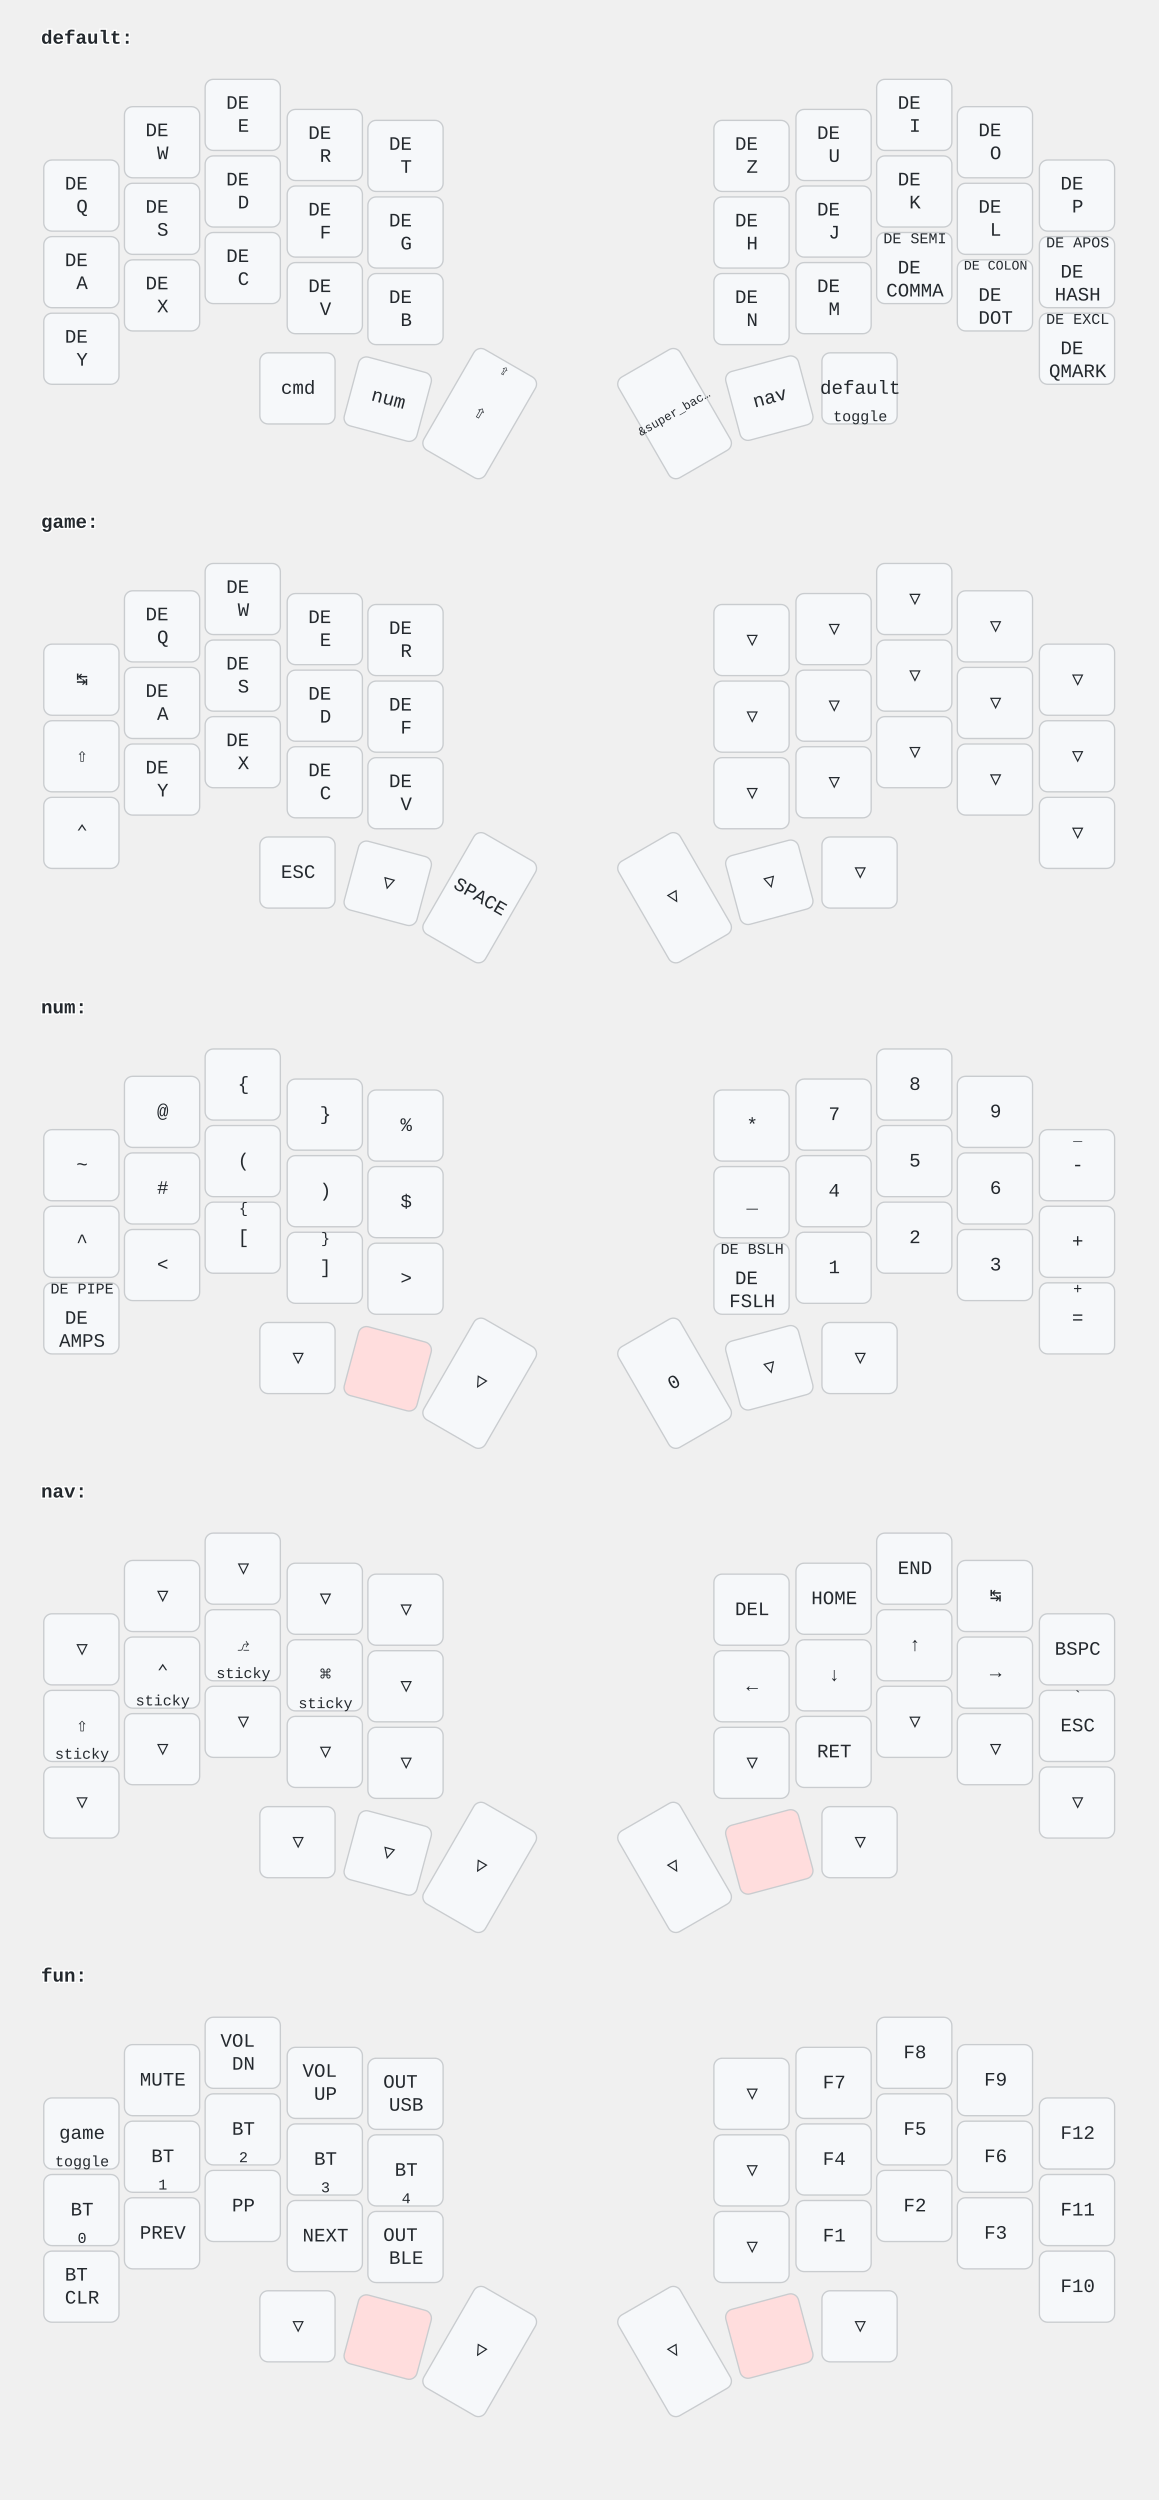
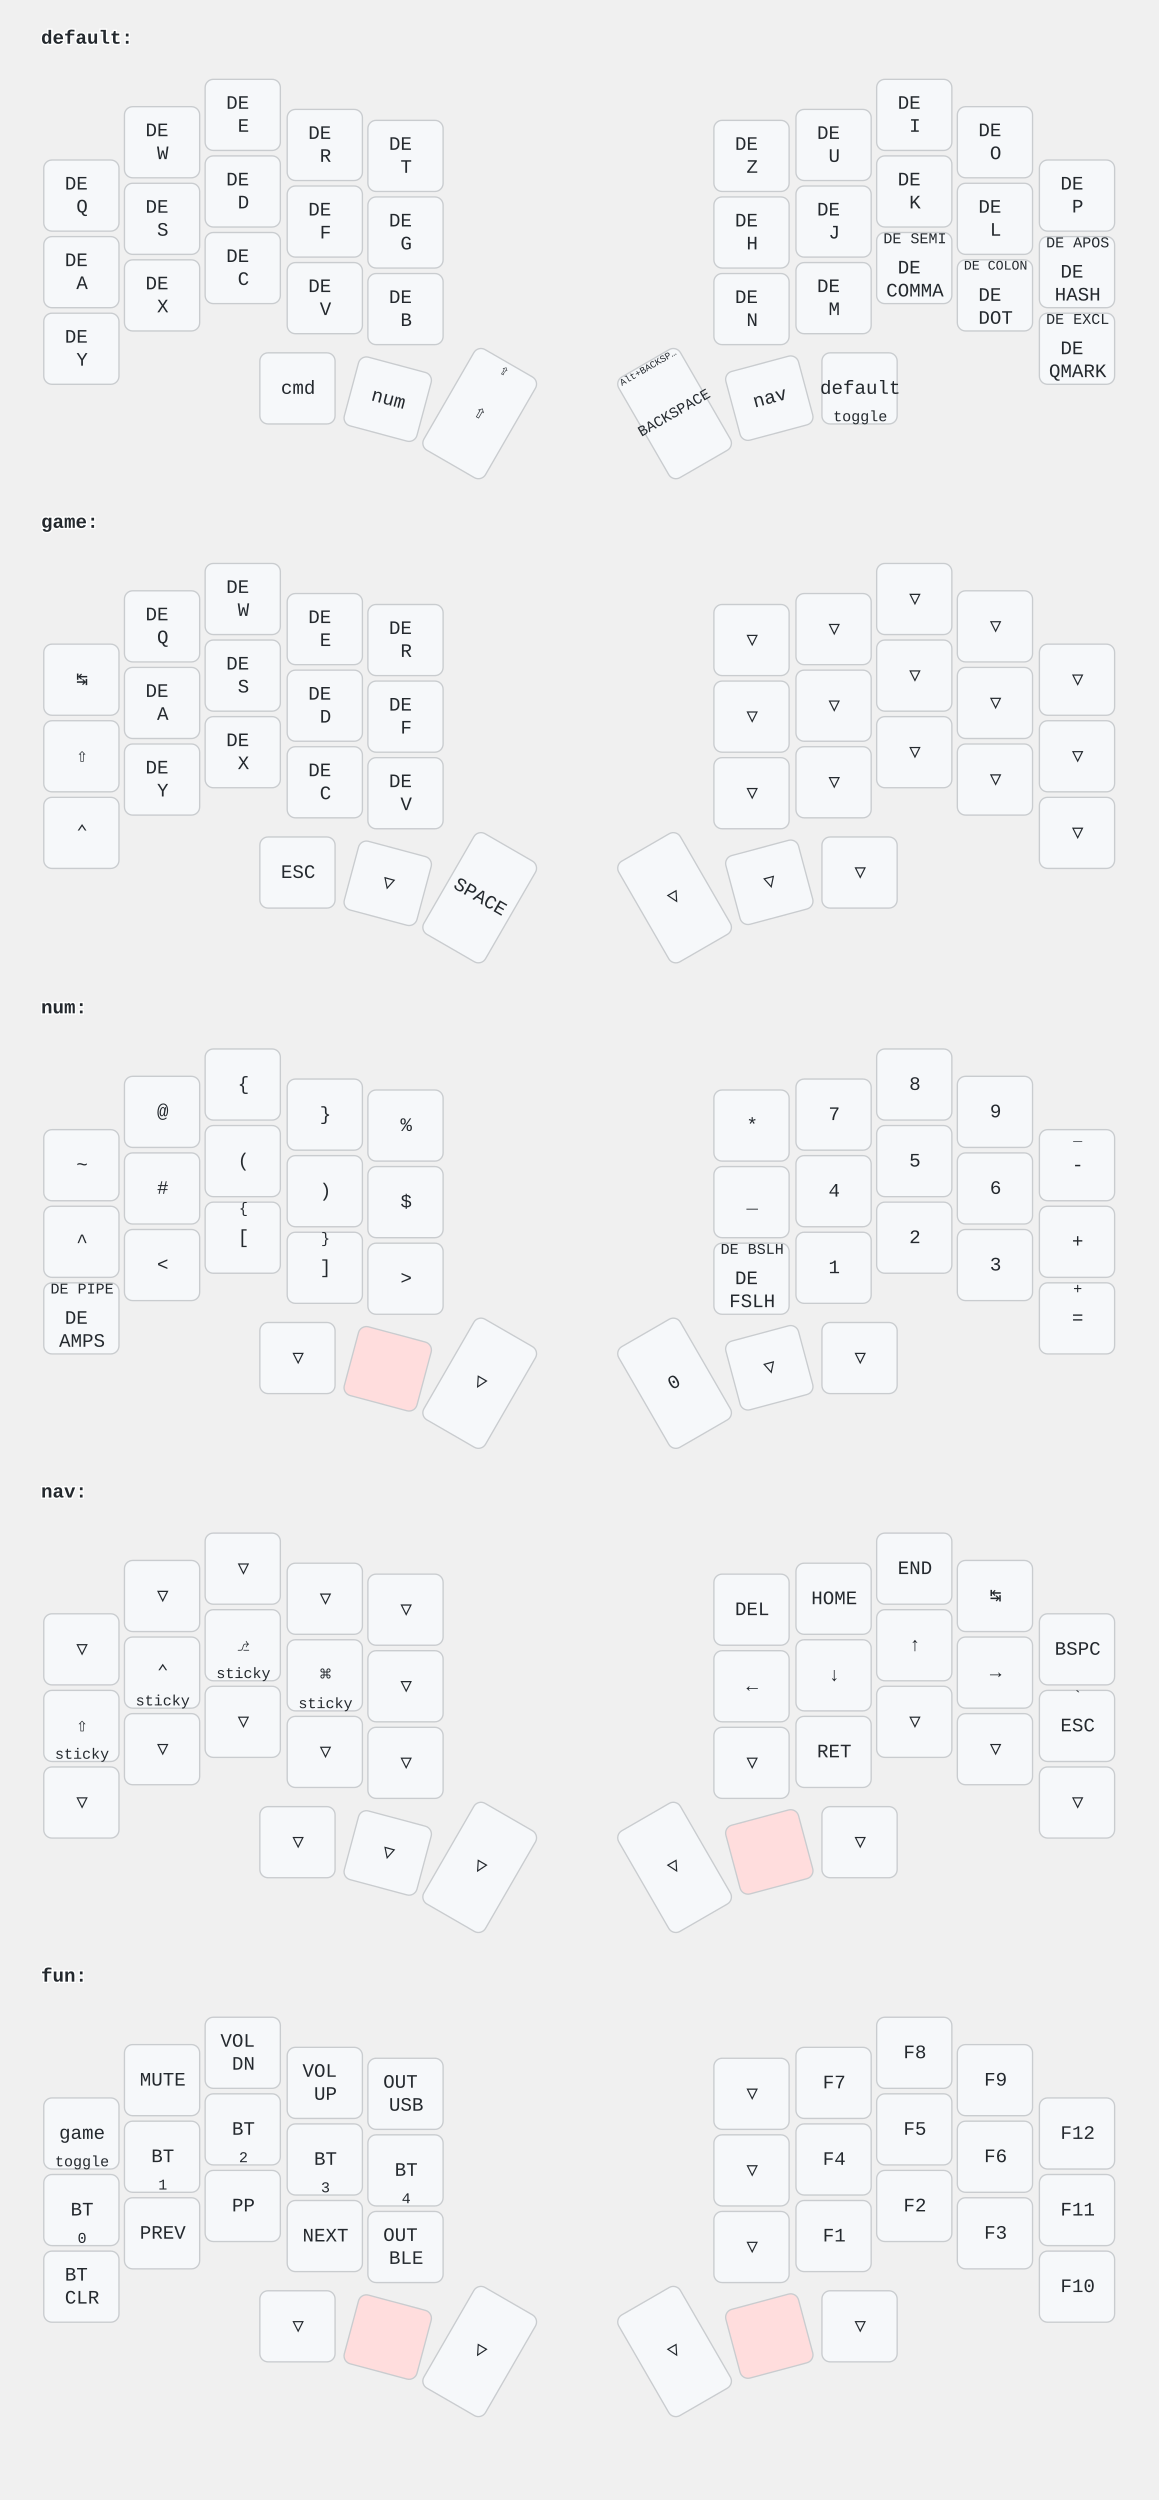
<svg xmlns="http://www.w3.org/2000/svg" width="847" height="1828" viewBox="0 0 847 1828" class="keymap">
  <style>/* font and background color specifications */
svg {
    font-family: SFMono-Regular,Consolas,Liberation Mono,Menlo,monospace;
    font-size: 14px;
    font-kerning: normal;
    text-rendering: optimizeLegibility;
    fill: #24292e;
}

/* default key styling */
rect {
    fill: #f6f8fa;
    stroke: #c9cccf;
    stroke-width: 1;
}

/* color accent for combo boxes */
rect.combo {
    fill: #cdf;
}

/* color accent for held keys */
rect.held, rect.combo.held {
    fill: #fdd;
}

/* color accent for ghost (optional) keys */
rect.ghost, rect.combo.ghost {
    fill: #ddd;
}

text {
    text-anchor: middle;
    dominant-baseline: middle;
}

/* styling for layer labels */
text.label {
    font-weight: bold;
    text-anchor: start;
    stroke: white;
    stroke-width: 2;
    paint-order: stroke;
}

/* styling for combo tap, and key hold/shifted label text */
text.combo, text.hold, text.shifted {
    font-size: 11px;
}

text.hold {
    text-anchor: middle;
    dominant-baseline: auto;
}

text.shifted {
    text-anchor: middle;
    dominant-baseline: hanging;
}

/* styling for hold/shifted label text in combo box */
text.combo.hold, text.combo.shifted {
    font-size: 8px;
}

/* styling for combo dendrons */
path {
    stroke-width: 1;
    stroke: gray;
    fill: none;
}
</style>
  <g transform="translate(30, 0)" class="layer-default">
    <text x="0" y="28" class="label" id="default">default:</text>
    <g transform="translate(0, 56)">
      <g transform="translate(30, 87)" class="key keypos-0">
        <rect rx="6" ry="6" x="-28" y="-26" width="55" height="52" class="key" />
        <text x="0" y="0" class="key tap">
          <tspan x="0" dy="-0.6em">DE</tspan>
          <tspan x="0" dy="1.2em">Q</tspan>
        </text>
      </g>
      <g transform="translate(89, 48)" class="key keypos-1">
        <rect rx="6" ry="6" x="-28" y="-26" width="55" height="52" class="key" />
        <text x="0" y="0" class="key tap">
          <tspan x="0" dy="-0.6em">DE</tspan>
          <tspan x="0" dy="1.2em">W</tspan>
        </text>
      </g>
      <g transform="translate(148, 28)" class="key keypos-2">
        <rect rx="6" ry="6" x="-28" y="-26" width="55" height="52" class="key" />
        <text x="0" y="0" class="key tap">
          <tspan x="0" dy="-0.6em">DE</tspan>
          <tspan x="0" dy="1.2em">E</tspan>
        </text>
      </g>
      <g transform="translate(208, 50)" class="key keypos-3">
        <rect rx="6" ry="6" x="-28" y="-26" width="55" height="52" class="key" />
        <text x="0" y="0" class="key tap">
          <tspan x="0" dy="-0.6em">DE</tspan>
          <tspan x="0" dy="1.2em">R</tspan>
        </text>
      </g>
      <g transform="translate(267, 58)" class="key keypos-4">
        <rect rx="6" ry="6" x="-28" y="-26" width="55" height="52" class="key" />
        <text x="0" y="0" class="key tap">
          <tspan x="0" dy="-0.6em">DE</tspan>
          <tspan x="0" dy="1.2em">T</tspan>
        </text>
      </g>
      <g transform="translate(520, 58)" class="key keypos-5">
        <rect rx="6" ry="6" x="-28" y="-26" width="55" height="52" class="key" />
        <text x="0" y="0" class="key tap">
          <tspan x="0" dy="-0.6em">DE</tspan>
          <tspan x="0" dy="1.2em">Z</tspan>
        </text>
      </g>
      <g transform="translate(580, 50)" class="key keypos-6">
        <rect rx="6" ry="6" x="-28" y="-26" width="55" height="52" class="key" />
        <text x="0" y="0" class="key tap">
          <tspan x="0" dy="-0.6em">DE</tspan>
          <tspan x="0" dy="1.2em">U</tspan>
        </text>
      </g>
      <g transform="translate(639, 28)" class="key keypos-7">
        <rect rx="6" ry="6" x="-28" y="-26" width="55" height="52" class="key" />
        <text x="0" y="0" class="key tap">
          <tspan x="0" dy="-0.6em">DE</tspan>
          <tspan x="0" dy="1.2em">I</tspan>
        </text>
      </g>
      <g transform="translate(698, 48)" class="key keypos-8">
        <rect rx="6" ry="6" x="-28" y="-26" width="55" height="52" class="key" />
        <text x="0" y="0" class="key tap">
          <tspan x="0" dy="-0.6em">DE</tspan>
          <tspan x="0" dy="1.2em">O</tspan>
        </text>
      </g>
      <g transform="translate(758, 87)" class="key keypos-9">
        <rect rx="6" ry="6" x="-28" y="-26" width="55" height="52" class="key" />
        <text x="0" y="0" class="key tap">
          <tspan x="0" dy="-0.6em">DE</tspan>
          <tspan x="0" dy="1.2em">P</tspan>
        </text>
      </g>
      <g transform="translate(30, 143)" class="key keypos-10">
        <rect rx="6" ry="6" x="-28" y="-26" width="55" height="52" class="key" />
        <text x="0" y="0" class="key tap">
          <tspan x="0" dy="-0.6em">DE</tspan>
          <tspan x="0" dy="1.2em">A</tspan>
        </text>
      </g>
      <g transform="translate(89, 104)" class="key keypos-11">
        <rect rx="6" ry="6" x="-28" y="-26" width="55" height="52" class="key" />
        <text x="0" y="0" class="key tap">
          <tspan x="0" dy="-0.6em">DE</tspan>
          <tspan x="0" dy="1.2em">S</tspan>
        </text>
      </g>
      <g transform="translate(148, 84)" class="key keypos-12">
        <rect rx="6" ry="6" x="-28" y="-26" width="55" height="52" class="key" />
        <text x="0" y="0" class="key tap">
          <tspan x="0" dy="-0.6em">DE</tspan>
          <tspan x="0" dy="1.2em">D</tspan>
        </text>
      </g>
      <g transform="translate(208, 106)" class="key keypos-13">
        <rect rx="6" ry="6" x="-28" y="-26" width="55" height="52" class="key" />
        <text x="0" y="0" class="key tap">
          <tspan x="0" dy="-0.6em">DE</tspan>
          <tspan x="0" dy="1.2em">F</tspan>
        </text>
      </g>
      <g transform="translate(267, 114)" class="key keypos-14">
        <rect rx="6" ry="6" x="-28" y="-26" width="55" height="52" class="key" />
        <text x="0" y="0" class="key tap">
          <tspan x="0" dy="-0.6em">DE</tspan>
          <tspan x="0" dy="1.2em">G</tspan>
        </text>
      </g>
      <g transform="translate(520, 114)" class="key keypos-15">
        <rect rx="6" ry="6" x="-28" y="-26" width="55" height="52" class="key" />
        <text x="0" y="0" class="key tap">
          <tspan x="0" dy="-0.6em">DE</tspan>
          <tspan x="0" dy="1.2em">H</tspan>
        </text>
      </g>
      <g transform="translate(580, 106)" class="key keypos-16">
        <rect rx="6" ry="6" x="-28" y="-26" width="55" height="52" class="key" />
        <text x="0" y="0" class="key tap">
          <tspan x="0" dy="-0.6em">DE</tspan>
          <tspan x="0" dy="1.2em">J</tspan>
        </text>
      </g>
      <g transform="translate(639, 84)" class="key keypos-17">
        <rect rx="6" ry="6" x="-28" y="-26" width="55" height="52" class="key" />
        <text x="0" y="0" class="key tap">
          <tspan x="0" dy="-0.6em">DE</tspan>
          <tspan x="0" dy="1.2em">K</tspan>
        </text>
      </g>
      <g transform="translate(698, 104)" class="key keypos-18">
        <rect rx="6" ry="6" x="-28" y="-26" width="55" height="52" class="key" />
        <text x="0" y="0" class="key tap">
          <tspan x="0" dy="-0.6em">DE</tspan>
          <tspan x="0" dy="1.2em">L</tspan>
        </text>
      </g>
      <g transform="translate(758, 143)" class="key keypos-19">
        <rect rx="6" ry="6" x="-28" y="-26" width="55" height="52" class="key" />
        <text x="0" y="0" class="key tap">
          <tspan x="0" dy="-0.0em">DE</tspan>
          <tspan x="0" dy="1.2em">HASH</tspan>
        </text>
        <text x="0" y="-24" class="key shifted">DE APOS</text>
      </g>
      <g transform="translate(30, 199)" class="key keypos-20">
        <rect rx="6" ry="6" x="-28" y="-26" width="55" height="52" class="key" />
        <text x="0" y="0" class="key tap">
          <tspan x="0" dy="-0.6em">DE</tspan>
          <tspan x="0" dy="1.2em">Y</tspan>
        </text>
      </g>
      <g transform="translate(89, 160)" class="key keypos-21">
        <rect rx="6" ry="6" x="-28" y="-26" width="55" height="52" class="key" />
        <text x="0" y="0" class="key tap">
          <tspan x="0" dy="-0.6em">DE</tspan>
          <tspan x="0" dy="1.2em">X</tspan>
        </text>
      </g>
      <g transform="translate(148, 140)" class="key keypos-22">
        <rect rx="6" ry="6" x="-28" y="-26" width="55" height="52" class="key" />
        <text x="0" y="0" class="key tap">
          <tspan x="0" dy="-0.6em">DE</tspan>
          <tspan x="0" dy="1.2em">C</tspan>
        </text>
      </g>
      <g transform="translate(208, 162)" class="key keypos-23">
        <rect rx="6" ry="6" x="-28" y="-26" width="55" height="52" class="key" />
        <text x="0" y="0" class="key tap">
          <tspan x="0" dy="-0.6em">DE</tspan>
          <tspan x="0" dy="1.2em">V</tspan>
        </text>
      </g>
      <g transform="translate(267, 170)" class="key keypos-24">
        <rect rx="6" ry="6" x="-28" y="-26" width="55" height="52" class="key" />
        <text x="0" y="0" class="key tap">
          <tspan x="0" dy="-0.6em">DE</tspan>
          <tspan x="0" dy="1.2em">B</tspan>
        </text>
      </g>
      <g transform="translate(520, 170)" class="key keypos-25">
        <rect rx="6" ry="6" x="-28" y="-26" width="55" height="52" class="key" />
        <text x="0" y="0" class="key tap">
          <tspan x="0" dy="-0.6em">DE</tspan>
          <tspan x="0" dy="1.2em">N</tspan>
        </text>
      </g>
      <g transform="translate(580, 162)" class="key keypos-26">
        <rect rx="6" ry="6" x="-28" y="-26" width="55" height="52" class="key" />
        <text x="0" y="0" class="key tap">
          <tspan x="0" dy="-0.6em">DE</tspan>
          <tspan x="0" dy="1.2em">M</tspan>
        </text>
      </g>
      <g transform="translate(639, 140)" class="key keypos-27">
        <rect rx="6" ry="6" x="-28" y="-26" width="55" height="52" class="key" />
        <text x="0" y="0" class="key tap">
          <tspan x="0" dy="-0.0em">DE</tspan>
          <tspan x="0" dy="1.2em">COMMA</tspan>
        </text>
        <text x="0" y="-24" class="key shifted">DE SEMI</text>
      </g>
      <g transform="translate(698, 160)" class="key keypos-28">
        <rect rx="6" ry="6" x="-28" y="-26" width="55" height="52" class="key" />
        <text x="0" y="0" class="key tap">
          <tspan x="0" dy="-0.0em">DE</tspan>
          <tspan x="0" dy="1.2em">DOT</tspan>
        </text>
        <text x="0" y="-24" class="key shifted">
          <tspan style="font-size: 88%">DE COLON</tspan>
        </text>
      </g>
      <g transform="translate(758, 199)" class="key keypos-29">
        <rect rx="6" ry="6" x="-28" y="-26" width="55" height="52" class="key" />
        <text x="0" y="0" class="key tap">
          <tspan x="0" dy="-0.0em">DE</tspan>
          <tspan x="0" dy="1.2em">QMARK</tspan>
        </text>
        <text x="0" y="-24" class="key shifted">DE EXCL</text>
      </g>
      <g transform="translate(188, 228)" class="key keypos-30">
        <rect rx="6" ry="6" x="-28" y="-26" width="55" height="52" class="key" />
        <text x="0" y="0" class="key tap">cmd</text>
      </g>
      <g transform="translate(254, 236) rotate(15.0)" class="key keypos-31">
        <rect rx="6" ry="6" x="-28" y="-26" width="55" height="52" class="key" />
        <a href="#num">
          <text x="0" y="0" class="key tap layer-activator">num</text>
        </a>
      </g>
      <g transform="translate(321, 246) rotate(30.0)" class="key keypos-32">
        <rect rx="6" ry="6" x="-26" y="-42" width="52" height="85" class="key" />
        <text x="0" y="0" class="key tap">⇧</text>
        <text x="0" y="-40" class="key shifted">⇪</text>
      </g>
      <g transform="translate(463, 246) rotate(-30.0)" class="key keypos-33">
        <rect rx="6" ry="6" x="-26" y="-42" width="52" height="85" class="key" />
        <text x="0" y="0" class="key tap">
-           <tspan style="font-size: 64%">&amp;super_bac…</tspan>
+           <tspan style="font-size: 78%">BACKSPACE</tspan>
+         </text>
+         <text x="0" y="-40" class="key shifted">
+           <tspan style="font-size: 64%">Alt+BACKSP…</tspan>
        </text>
      </g>
      <g transform="translate(533, 235) rotate(-15.0)" class="key keypos-34">
        <rect rx="6" ry="6" x="-28" y="-26" width="55" height="52" class="key" />
        <a href="#nav">
          <text x="0" y="0" class="key tap layer-activator">nav</text>
        </a>
      </g>
      <g transform="translate(599, 228)" class="key keypos-35">
        <rect rx="6" ry="6" x="-28" y="-26" width="55" height="52" class="key" />
        <a href="#default">
          <text x="0" y="0" class="key tap layer-activator">default</text>
        </a>
        <text x="0" y="24" class="key hold">toggle</text>
      </g>
    </g>
  </g>
  <g transform="translate(30, 354)" class="layer-game">
    <text x="0" y="28" class="label" id="game">game:</text>
    <g transform="translate(0, 56)">
      <g transform="translate(30, 87)" class="key keypos-0">
        <rect rx="6" ry="6" x="-28" y="-26" width="55" height="52" class="key" />
        <text x="0" y="0" class="key tap">↹</text>
      </g>
      <g transform="translate(89, 48)" class="key keypos-1">
        <rect rx="6" ry="6" x="-28" y="-26" width="55" height="52" class="key" />
        <text x="0" y="0" class="key tap">
          <tspan x="0" dy="-0.6em">DE</tspan>
          <tspan x="0" dy="1.2em">Q</tspan>
        </text>
      </g>
      <g transform="translate(148, 28)" class="key keypos-2">
        <rect rx="6" ry="6" x="-28" y="-26" width="55" height="52" class="key" />
        <text x="0" y="0" class="key tap">
          <tspan x="0" dy="-0.6em">DE</tspan>
          <tspan x="0" dy="1.2em">W</tspan>
        </text>
      </g>
      <g transform="translate(208, 50)" class="key keypos-3">
        <rect rx="6" ry="6" x="-28" y="-26" width="55" height="52" class="key" />
        <text x="0" y="0" class="key tap">
          <tspan x="0" dy="-0.6em">DE</tspan>
          <tspan x="0" dy="1.2em">E</tspan>
        </text>
      </g>
      <g transform="translate(267, 58)" class="key keypos-4">
        <rect rx="6" ry="6" x="-28" y="-26" width="55" height="52" class="key" />
        <text x="0" y="0" class="key tap">
          <tspan x="0" dy="-0.6em">DE</tspan>
          <tspan x="0" dy="1.2em">R</tspan>
        </text>
      </g>
      <g transform="translate(520, 58)" class="key trans keypos-5">
        <rect rx="6" ry="6" x="-28" y="-26" width="55" height="52" class="key trans" />
        <text x="0" y="0" class="key trans tap">▽</text>
      </g>
      <g transform="translate(580, 50)" class="key trans keypos-6">
        <rect rx="6" ry="6" x="-28" y="-26" width="55" height="52" class="key trans" />
        <text x="0" y="0" class="key trans tap">▽</text>
      </g>
      <g transform="translate(639, 28)" class="key trans keypos-7">
        <rect rx="6" ry="6" x="-28" y="-26" width="55" height="52" class="key trans" />
        <text x="0" y="0" class="key trans tap">▽</text>
      </g>
      <g transform="translate(698, 48)" class="key trans keypos-8">
        <rect rx="6" ry="6" x="-28" y="-26" width="55" height="52" class="key trans" />
        <text x="0" y="0" class="key trans tap">▽</text>
      </g>
      <g transform="translate(758, 87)" class="key trans keypos-9">
        <rect rx="6" ry="6" x="-28" y="-26" width="55" height="52" class="key trans" />
        <text x="0" y="0" class="key trans tap">▽</text>
      </g>
      <g transform="translate(30, 143)" class="key keypos-10">
        <rect rx="6" ry="6" x="-28" y="-26" width="55" height="52" class="key" />
        <text x="0" y="0" class="key tap">⇧</text>
      </g>
      <g transform="translate(89, 104)" class="key keypos-11">
        <rect rx="6" ry="6" x="-28" y="-26" width="55" height="52" class="key" />
        <text x="0" y="0" class="key tap">
          <tspan x="0" dy="-0.6em">DE</tspan>
          <tspan x="0" dy="1.2em">A</tspan>
        </text>
      </g>
      <g transform="translate(148, 84)" class="key keypos-12">
        <rect rx="6" ry="6" x="-28" y="-26" width="55" height="52" class="key" />
        <text x="0" y="0" class="key tap">
          <tspan x="0" dy="-0.6em">DE</tspan>
          <tspan x="0" dy="1.2em">S</tspan>
        </text>
      </g>
      <g transform="translate(208, 106)" class="key keypos-13">
        <rect rx="6" ry="6" x="-28" y="-26" width="55" height="52" class="key" />
        <text x="0" y="0" class="key tap">
          <tspan x="0" dy="-0.6em">DE</tspan>
          <tspan x="0" dy="1.2em">D</tspan>
        </text>
      </g>
      <g transform="translate(267, 114)" class="key keypos-14">
        <rect rx="6" ry="6" x="-28" y="-26" width="55" height="52" class="key" />
        <text x="0" y="0" class="key tap">
          <tspan x="0" dy="-0.6em">DE</tspan>
          <tspan x="0" dy="1.2em">F</tspan>
        </text>
      </g>
      <g transform="translate(520, 114)" class="key trans keypos-15">
        <rect rx="6" ry="6" x="-28" y="-26" width="55" height="52" class="key trans" />
        <text x="0" y="0" class="key trans tap">▽</text>
      </g>
      <g transform="translate(580, 106)" class="key trans keypos-16">
        <rect rx="6" ry="6" x="-28" y="-26" width="55" height="52" class="key trans" />
        <text x="0" y="0" class="key trans tap">▽</text>
      </g>
      <g transform="translate(639, 84)" class="key trans keypos-17">
        <rect rx="6" ry="6" x="-28" y="-26" width="55" height="52" class="key trans" />
        <text x="0" y="0" class="key trans tap">▽</text>
      </g>
      <g transform="translate(698, 104)" class="key trans keypos-18">
        <rect rx="6" ry="6" x="-28" y="-26" width="55" height="52" class="key trans" />
        <text x="0" y="0" class="key trans tap">▽</text>
      </g>
      <g transform="translate(758, 143)" class="key trans keypos-19">
        <rect rx="6" ry="6" x="-28" y="-26" width="55" height="52" class="key trans" />
        <text x="0" y="0" class="key trans tap">▽</text>
      </g>
      <g transform="translate(30, 199)" class="key keypos-20">
        <rect rx="6" ry="6" x="-28" y="-26" width="55" height="52" class="key" />
        <text x="0" y="0" class="key tap">⌃</text>
      </g>
      <g transform="translate(89, 160)" class="key keypos-21">
        <rect rx="6" ry="6" x="-28" y="-26" width="55" height="52" class="key" />
        <text x="0" y="0" class="key tap">
          <tspan x="0" dy="-0.6em">DE</tspan>
          <tspan x="0" dy="1.2em">Y</tspan>
        </text>
      </g>
      <g transform="translate(148, 140)" class="key keypos-22">
        <rect rx="6" ry="6" x="-28" y="-26" width="55" height="52" class="key" />
        <text x="0" y="0" class="key tap">
          <tspan x="0" dy="-0.6em">DE</tspan>
          <tspan x="0" dy="1.2em">X</tspan>
        </text>
      </g>
      <g transform="translate(208, 162)" class="key keypos-23">
        <rect rx="6" ry="6" x="-28" y="-26" width="55" height="52" class="key" />
        <text x="0" y="0" class="key tap">
          <tspan x="0" dy="-0.6em">DE</tspan>
          <tspan x="0" dy="1.2em">C</tspan>
        </text>
      </g>
      <g transform="translate(267, 170)" class="key keypos-24">
        <rect rx="6" ry="6" x="-28" y="-26" width="55" height="52" class="key" />
        <text x="0" y="0" class="key tap">
          <tspan x="0" dy="-0.6em">DE</tspan>
          <tspan x="0" dy="1.2em">V</tspan>
        </text>
      </g>
      <g transform="translate(520, 170)" class="key trans keypos-25">
        <rect rx="6" ry="6" x="-28" y="-26" width="55" height="52" class="key trans" />
        <text x="0" y="0" class="key trans tap">▽</text>
      </g>
      <g transform="translate(580, 162)" class="key trans keypos-26">
        <rect rx="6" ry="6" x="-28" y="-26" width="55" height="52" class="key trans" />
        <text x="0" y="0" class="key trans tap">▽</text>
      </g>
      <g transform="translate(639, 140)" class="key trans keypos-27">
        <rect rx="6" ry="6" x="-28" y="-26" width="55" height="52" class="key trans" />
        <text x="0" y="0" class="key trans tap">▽</text>
      </g>
      <g transform="translate(698, 160)" class="key trans keypos-28">
        <rect rx="6" ry="6" x="-28" y="-26" width="55" height="52" class="key trans" />
        <text x="0" y="0" class="key trans tap">▽</text>
      </g>
      <g transform="translate(758, 199)" class="key trans keypos-29">
        <rect rx="6" ry="6" x="-28" y="-26" width="55" height="52" class="key trans" />
        <text x="0" y="0" class="key trans tap">▽</text>
      </g>
      <g transform="translate(188, 228)" class="key keypos-30">
        <rect rx="6" ry="6" x="-28" y="-26" width="55" height="52" class="key" />
        <text x="0" y="0" class="key tap">ESC</text>
      </g>
      <g transform="translate(254, 236) rotate(15.0)" class="key trans keypos-31">
        <rect rx="6" ry="6" x="-28" y="-26" width="55" height="52" class="key trans" />
        <text x="0" y="0" class="key trans tap">▽</text>
      </g>
      <g transform="translate(321, 246) rotate(30.0)" class="key keypos-32">
        <rect rx="6" ry="6" x="-26" y="-42" width="52" height="85" class="key" />
        <text x="0" y="0" class="key tap">SPACE</text>
      </g>
      <g transform="translate(463, 246) rotate(-30.0)" class="key trans keypos-33">
        <rect rx="6" ry="6" x="-26" y="-42" width="52" height="85" class="key trans" />
        <text x="0" y="0" class="key trans tap">▽</text>
      </g>
      <g transform="translate(533, 235) rotate(-15.0)" class="key trans keypos-34">
        <rect rx="6" ry="6" x="-28" y="-26" width="55" height="52" class="key trans" />
        <text x="0" y="0" class="key trans tap">▽</text>
      </g>
      <g transform="translate(599, 228)" class="key trans keypos-35">
        <rect rx="6" ry="6" x="-28" y="-26" width="55" height="52" class="key trans" />
        <text x="0" y="0" class="key trans tap">▽</text>
      </g>
    </g>
  </g>
  <g transform="translate(30, 709)" class="layer-num">
    <text x="0" y="28" class="label" id="num">num:</text>
    <g transform="translate(0, 56)">
      <g transform="translate(30, 87)" class="key keypos-0">
        <rect rx="6" ry="6" x="-28" y="-26" width="55" height="52" class="key" />
        <text x="0" y="0" class="key tap">~</text>
      </g>
      <g transform="translate(89, 48)" class="key keypos-1">
        <rect rx="6" ry="6" x="-28" y="-26" width="55" height="52" class="key" />
        <text x="0" y="0" class="key tap">@</text>
      </g>
      <g transform="translate(148, 28)" class="key keypos-2">
        <rect rx="6" ry="6" x="-28" y="-26" width="55" height="52" class="key" />
        <text x="0" y="0" class="key tap">{</text>
      </g>
      <g transform="translate(208, 50)" class="key keypos-3">
        <rect rx="6" ry="6" x="-28" y="-26" width="55" height="52" class="key" />
        <text x="0" y="0" class="key tap">}</text>
      </g>
      <g transform="translate(267, 58)" class="key keypos-4">
        <rect rx="6" ry="6" x="-28" y="-26" width="55" height="52" class="key" />
        <text x="0" y="0" class="key tap">%</text>
      </g>
      <g transform="translate(520, 58)" class="key keypos-5">
        <rect rx="6" ry="6" x="-28" y="-26" width="55" height="52" class="key" />
        <text x="0" y="0" class="key tap">*</text>
      </g>
      <g transform="translate(580, 50)" class="key keypos-6">
        <rect rx="6" ry="6" x="-28" y="-26" width="55" height="52" class="key" />
        <text x="0" y="0" class="key tap">7</text>
      </g>
      <g transform="translate(639, 28)" class="key keypos-7">
        <rect rx="6" ry="6" x="-28" y="-26" width="55" height="52" class="key" />
        <text x="0" y="0" class="key tap">8</text>
      </g>
      <g transform="translate(698, 48)" class="key keypos-8">
        <rect rx="6" ry="6" x="-28" y="-26" width="55" height="52" class="key" />
        <text x="0" y="0" class="key tap">9</text>
      </g>
      <g transform="translate(758, 87)" class="key keypos-9">
        <rect rx="6" ry="6" x="-28" y="-26" width="55" height="52" class="key" />
        <text x="0" y="0" class="key tap">-</text>
        <text x="0" y="-24" class="key shifted">_</text>
      </g>
      <g transform="translate(30, 143)" class="key keypos-10">
        <rect rx="6" ry="6" x="-28" y="-26" width="55" height="52" class="key" />
        <text x="0" y="0" class="key tap">^</text>
      </g>
      <g transform="translate(89, 104)" class="key keypos-11">
        <rect rx="6" ry="6" x="-28" y="-26" width="55" height="52" class="key" />
        <text x="0" y="0" class="key tap">#</text>
      </g>
      <g transform="translate(148, 84)" class="key keypos-12">
        <rect rx="6" ry="6" x="-28" y="-26" width="55" height="52" class="key" />
        <text x="0" y="0" class="key tap">(</text>
      </g>
      <g transform="translate(208, 106)" class="key keypos-13">
        <rect rx="6" ry="6" x="-28" y="-26" width="55" height="52" class="key" />
        <text x="0" y="0" class="key tap">)</text>
      </g>
      <g transform="translate(267, 114)" class="key keypos-14">
        <rect rx="6" ry="6" x="-28" y="-26" width="55" height="52" class="key" />
        <text x="0" y="0" class="key tap">$</text>
      </g>
      <g transform="translate(520, 114)" class="key keypos-15">
        <rect rx="6" ry="6" x="-28" y="-26" width="55" height="52" class="key" />
        <text x="0" y="0" class="key tap">_</text>
      </g>
      <g transform="translate(580, 106)" class="key keypos-16">
        <rect rx="6" ry="6" x="-28" y="-26" width="55" height="52" class="key" />
        <text x="0" y="0" class="key tap">4</text>
      </g>
      <g transform="translate(639, 84)" class="key keypos-17">
        <rect rx="6" ry="6" x="-28" y="-26" width="55" height="52" class="key" />
        <text x="0" y="0" class="key tap">5</text>
      </g>
      <g transform="translate(698, 104)" class="key keypos-18">
        <rect rx="6" ry="6" x="-28" y="-26" width="55" height="52" class="key" />
        <text x="0" y="0" class="key tap">6</text>
      </g>
      <g transform="translate(758, 143)" class="key keypos-19">
        <rect rx="6" ry="6" x="-28" y="-26" width="55" height="52" class="key" />
        <text x="0" y="0" class="key tap">+</text>
      </g>
      <g transform="translate(30, 199)" class="key keypos-20">
        <rect rx="6" ry="6" x="-28" y="-26" width="55" height="52" class="key" />
        <text x="0" y="0" class="key tap">
          <tspan x="0" dy="-0.0em">DE</tspan>
          <tspan x="0" dy="1.2em">AMPS</tspan>
        </text>
        <text x="0" y="-24" class="key shifted">DE PIPE</text>
      </g>
      <g transform="translate(89, 160)" class="key keypos-21">
        <rect rx="6" ry="6" x="-28" y="-26" width="55" height="52" class="key" />
        <text x="0" y="0" class="key tap">&lt;</text>
      </g>
      <g transform="translate(148, 140)" class="key keypos-22">
        <rect rx="6" ry="6" x="-28" y="-26" width="55" height="52" class="key" />
        <text x="0" y="0" class="key tap">[</text>
        <text x="0" y="-24" class="key shifted">{</text>
      </g>
      <g transform="translate(208, 162)" class="key keypos-23">
        <rect rx="6" ry="6" x="-28" y="-26" width="55" height="52" class="key" />
        <text x="0" y="0" class="key tap">]</text>
        <text x="0" y="-24" class="key shifted">}</text>
      </g>
      <g transform="translate(267, 170)" class="key keypos-24">
        <rect rx="6" ry="6" x="-28" y="-26" width="55" height="52" class="key" />
        <text x="0" y="0" class="key tap">&gt;</text>
      </g>
      <g transform="translate(520, 170)" class="key keypos-25">
        <rect rx="6" ry="6" x="-28" y="-26" width="55" height="52" class="key" />
        <text x="0" y="0" class="key tap">
          <tspan x="0" dy="-0.0em">DE</tspan>
          <tspan x="0" dy="1.2em">FSLH</tspan>
        </text>
        <text x="0" y="-24" class="key shifted">DE BSLH</text>
      </g>
      <g transform="translate(580, 162)" class="key keypos-26">
        <rect rx="6" ry="6" x="-28" y="-26" width="55" height="52" class="key" />
        <text x="0" y="0" class="key tap">1</text>
      </g>
      <g transform="translate(639, 140)" class="key keypos-27">
        <rect rx="6" ry="6" x="-28" y="-26" width="55" height="52" class="key" />
        <text x="0" y="0" class="key tap">2</text>
      </g>
      <g transform="translate(698, 160)" class="key keypos-28">
        <rect rx="6" ry="6" x="-28" y="-26" width="55" height="52" class="key" />
        <text x="0" y="0" class="key tap">3</text>
      </g>
      <g transform="translate(758, 199)" class="key keypos-29">
        <rect rx="6" ry="6" x="-28" y="-26" width="55" height="52" class="key" />
        <text x="0" y="0" class="key tap">=</text>
        <text x="0" y="-24" class="key shifted">+</text>
      </g>
      <g transform="translate(188, 228)" class="key trans keypos-30">
        <rect rx="6" ry="6" x="-28" y="-26" width="55" height="52" class="key trans" />
        <text x="0" y="0" class="key trans tap">▽</text>
      </g>
      <g transform="translate(254, 236) rotate(15.0)" class="key held keypos-31">
        <rect rx="6" ry="6" x="-28" y="-26" width="55" height="52" class="key held" />
      </g>
      <g transform="translate(321, 246) rotate(30.0)" class="key trans keypos-32">
        <rect rx="6" ry="6" x="-26" y="-42" width="52" height="85" class="key trans" />
        <text x="0" y="0" class="key trans tap">▽</text>
      </g>
      <g transform="translate(463, 246) rotate(-30.0)" class="key keypos-33">
        <rect rx="6" ry="6" x="-26" y="-42" width="52" height="85" class="key" />
        <text x="0" y="0" class="key tap">0</text>
      </g>
      <g transform="translate(533, 235) rotate(-15.0)" class="key trans keypos-34">
        <rect rx="6" ry="6" x="-28" y="-26" width="55" height="52" class="key trans" />
        <text x="0" y="0" class="key trans tap">▽</text>
      </g>
      <g transform="translate(599, 228)" class="key trans keypos-35">
        <rect rx="6" ry="6" x="-28" y="-26" width="55" height="52" class="key trans" />
        <text x="0" y="0" class="key trans tap">▽</text>
      </g>
    </g>
  </g>
  <g transform="translate(30, 1063)" class="layer-nav">
    <text x="0" y="28" class="label" id="nav">nav:</text>
    <g transform="translate(0, 56)">
      <g transform="translate(30, 87)" class="key trans keypos-0">
        <rect rx="6" ry="6" x="-28" y="-26" width="55" height="52" class="key trans" />
        <text x="0" y="0" class="key trans tap">▽</text>
      </g>
      <g transform="translate(89, 48)" class="key trans keypos-1">
        <rect rx="6" ry="6" x="-28" y="-26" width="55" height="52" class="key trans" />
        <text x="0" y="0" class="key trans tap">▽</text>
      </g>
      <g transform="translate(148, 28)" class="key trans keypos-2">
        <rect rx="6" ry="6" x="-28" y="-26" width="55" height="52" class="key trans" />
        <text x="0" y="0" class="key trans tap">▽</text>
      </g>
      <g transform="translate(208, 50)" class="key trans keypos-3">
        <rect rx="6" ry="6" x="-28" y="-26" width="55" height="52" class="key trans" />
        <text x="0" y="0" class="key trans tap">▽</text>
      </g>
      <g transform="translate(267, 58)" class="key trans keypos-4">
        <rect rx="6" ry="6" x="-28" y="-26" width="55" height="52" class="key trans" />
        <text x="0" y="0" class="key trans tap">▽</text>
      </g>
      <g transform="translate(520, 58)" class="key keypos-5">
        <rect rx="6" ry="6" x="-28" y="-26" width="55" height="52" class="key" />
        <text x="0" y="0" class="key tap">DEL</text>
      </g>
      <g transform="translate(580, 50)" class="key keypos-6">
        <rect rx="6" ry="6" x="-28" y="-26" width="55" height="52" class="key" />
        <text x="0" y="0" class="key tap">HOME</text>
      </g>
      <g transform="translate(639, 28)" class="key keypos-7">
        <rect rx="6" ry="6" x="-28" y="-26" width="55" height="52" class="key" />
        <text x="0" y="0" class="key tap">END</text>
      </g>
      <g transform="translate(698, 48)" class="key keypos-8">
        <rect rx="6" ry="6" x="-28" y="-26" width="55" height="52" class="key" />
        <text x="0" y="0" class="key tap">↹</text>
      </g>
      <g transform="translate(758, 87)" class="key keypos-9">
        <rect rx="6" ry="6" x="-28" y="-26" width="55" height="52" class="key" />
        <text x="0" y="0" class="key tap">BSPC</text>
      </g>
      <g transform="translate(30, 143)" class="key keypos-10">
        <rect rx="6" ry="6" x="-28" y="-26" width="55" height="52" class="key" />
        <text x="0" y="0" class="key tap">⇧</text>
        <text x="0" y="24" class="key hold">sticky</text>
      </g>
      <g transform="translate(89, 104)" class="key keypos-11">
        <rect rx="6" ry="6" x="-28" y="-26" width="55" height="52" class="key" />
        <text x="0" y="0" class="key tap">⌃</text>
        <text x="0" y="24" class="key hold">sticky</text>
      </g>
      <g transform="translate(148, 84)" class="key keypos-12">
        <rect rx="6" ry="6" x="-28" y="-26" width="55" height="52" class="key" />
        <text x="0" y="0" class="key tap">⎇</text>
        <text x="0" y="24" class="key hold">sticky</text>
      </g>
      <g transform="translate(208, 106)" class="key keypos-13">
        <rect rx="6" ry="6" x="-28" y="-26" width="55" height="52" class="key" />
        <text x="0" y="0" class="key tap">⌘</text>
        <text x="0" y="24" class="key hold">sticky</text>
      </g>
      <g transform="translate(267, 114)" class="key trans keypos-14">
        <rect rx="6" ry="6" x="-28" y="-26" width="55" height="52" class="key trans" />
        <text x="0" y="0" class="key trans tap">▽</text>
      </g>
      <g transform="translate(520, 114)" class="key keypos-15">
        <rect rx="6" ry="6" x="-28" y="-26" width="55" height="52" class="key" />
        <text x="0" y="0" class="key tap">←</text>
      </g>
      <g transform="translate(580, 106)" class="key keypos-16">
        <rect rx="6" ry="6" x="-28" y="-26" width="55" height="52" class="key" />
        <text x="0" y="0" class="key tap">↓</text>
      </g>
      <g transform="translate(639, 84)" class="key keypos-17">
        <rect rx="6" ry="6" x="-28" y="-26" width="55" height="52" class="key" />
        <text x="0" y="0" class="key tap">↑</text>
      </g>
      <g transform="translate(698, 104)" class="key keypos-18">
        <rect rx="6" ry="6" x="-28" y="-26" width="55" height="52" class="key" />
        <text x="0" y="0" class="key tap">→</text>
      </g>
      <g transform="translate(758, 143)" class="key keypos-19">
        <rect rx="6" ry="6" x="-28" y="-26" width="55" height="52" class="key" />
        <text x="0" y="0" class="key tap">ESC</text>
        <text x="0" y="-24" class="key shifted">`</text>
      </g>
      <g transform="translate(30, 199)" class="key trans keypos-20">
        <rect rx="6" ry="6" x="-28" y="-26" width="55" height="52" class="key trans" />
        <text x="0" y="0" class="key trans tap">▽</text>
      </g>
      <g transform="translate(89, 160)" class="key trans keypos-21">
        <rect rx="6" ry="6" x="-28" y="-26" width="55" height="52" class="key trans" />
        <text x="0" y="0" class="key trans tap">▽</text>
      </g>
      <g transform="translate(148, 140)" class="key trans keypos-22">
        <rect rx="6" ry="6" x="-28" y="-26" width="55" height="52" class="key trans" />
        <text x="0" y="0" class="key trans tap">▽</text>
      </g>
      <g transform="translate(208, 162)" class="key trans keypos-23">
        <rect rx="6" ry="6" x="-28" y="-26" width="55" height="52" class="key trans" />
        <text x="0" y="0" class="key trans tap">▽</text>
      </g>
      <g transform="translate(267, 170)" class="key trans keypos-24">
        <rect rx="6" ry="6" x="-28" y="-26" width="55" height="52" class="key trans" />
        <text x="0" y="0" class="key trans tap">▽</text>
      </g>
      <g transform="translate(520, 170)" class="key trans keypos-25">
        <rect rx="6" ry="6" x="-28" y="-26" width="55" height="52" class="key trans" />
        <text x="0" y="0" class="key trans tap">▽</text>
      </g>
      <g transform="translate(580, 162)" class="key keypos-26">
        <rect rx="6" ry="6" x="-28" y="-26" width="55" height="52" class="key" />
        <text x="0" y="0" class="key tap">RET</text>
      </g>
      <g transform="translate(639, 140)" class="key trans keypos-27">
        <rect rx="6" ry="6" x="-28" y="-26" width="55" height="52" class="key trans" />
        <text x="0" y="0" class="key trans tap">▽</text>
      </g>
      <g transform="translate(698, 160)" class="key trans keypos-28">
        <rect rx="6" ry="6" x="-28" y="-26" width="55" height="52" class="key trans" />
        <text x="0" y="0" class="key trans tap">▽</text>
      </g>
      <g transform="translate(758, 199)" class="key trans keypos-29">
        <rect rx="6" ry="6" x="-28" y="-26" width="55" height="52" class="key trans" />
        <text x="0" y="0" class="key trans tap">▽</text>
      </g>
      <g transform="translate(188, 228)" class="key trans keypos-30">
        <rect rx="6" ry="6" x="-28" y="-26" width="55" height="52" class="key trans" />
        <text x="0" y="0" class="key trans tap">▽</text>
      </g>
      <g transform="translate(254, 236) rotate(15.0)" class="key trans keypos-31">
        <rect rx="6" ry="6" x="-28" y="-26" width="55" height="52" class="key trans" />
        <text x="0" y="0" class="key trans tap">▽</text>
      </g>
      <g transform="translate(321, 246) rotate(30.0)" class="key trans keypos-32">
        <rect rx="6" ry="6" x="-26" y="-42" width="52" height="85" class="key trans" />
        <text x="0" y="0" class="key trans tap">▽</text>
      </g>
      <g transform="translate(463, 246) rotate(-30.0)" class="key trans keypos-33">
        <rect rx="6" ry="6" x="-26" y="-42" width="52" height="85" class="key trans" />
        <text x="0" y="0" class="key trans tap">▽</text>
      </g>
      <g transform="translate(533, 235) rotate(-15.0)" class="key held keypos-34">
        <rect rx="6" ry="6" x="-28" y="-26" width="55" height="52" class="key held" />
      </g>
      <g transform="translate(599, 228)" class="key trans keypos-35">
        <rect rx="6" ry="6" x="-28" y="-26" width="55" height="52" class="key trans" />
        <text x="0" y="0" class="key trans tap">▽</text>
      </g>
    </g>
  </g>
  <g transform="translate(30, 1417)" class="layer-fun">
    <text x="0" y="28" class="label" id="fun">fun:</text>
    <g transform="translate(0, 56)">
      <g transform="translate(30, 87)" class="key keypos-0">
        <rect rx="6" ry="6" x="-28" y="-26" width="55" height="52" class="key" />
        <a href="#game">
          <text x="0" y="0" class="key tap layer-activator">game</text>
        </a>
        <text x="0" y="24" class="key hold">toggle</text>
      </g>
      <g transform="translate(89, 48)" class="key keypos-1">
        <rect rx="6" ry="6" x="-28" y="-26" width="55" height="52" class="key" />
        <text x="0" y="0" class="key tap">MUTE</text>
      </g>
      <g transform="translate(148, 28)" class="key keypos-2">
        <rect rx="6" ry="6" x="-28" y="-26" width="55" height="52" class="key" />
        <text x="0" y="0" class="key tap">
          <tspan x="0" dy="-0.6em">VOL</tspan>
          <tspan x="0" dy="1.2em">DN</tspan>
        </text>
      </g>
      <g transform="translate(208, 50)" class="key keypos-3">
        <rect rx="6" ry="6" x="-28" y="-26" width="55" height="52" class="key" />
        <text x="0" y="0" class="key tap">
          <tspan x="0" dy="-0.6em">VOL</tspan>
          <tspan x="0" dy="1.2em">UP</tspan>
        </text>
      </g>
      <g transform="translate(267, 58)" class="key keypos-4">
        <rect rx="6" ry="6" x="-28" y="-26" width="55" height="52" class="key" />
        <text x="0" y="0" class="key tap">
          <tspan x="0" dy="-0.6em">OUT</tspan>
          <tspan x="0" dy="1.2em">USB</tspan>
        </text>
      </g>
      <g transform="translate(520, 58)" class="key trans keypos-5">
        <rect rx="6" ry="6" x="-28" y="-26" width="55" height="52" class="key trans" />
        <text x="0" y="0" class="key trans tap">▽</text>
      </g>
      <g transform="translate(580, 50)" class="key keypos-6">
        <rect rx="6" ry="6" x="-28" y="-26" width="55" height="52" class="key" />
        <text x="0" y="0" class="key tap">F7</text>
      </g>
      <g transform="translate(639, 28)" class="key keypos-7">
        <rect rx="6" ry="6" x="-28" y="-26" width="55" height="52" class="key" />
        <text x="0" y="0" class="key tap">F8</text>
      </g>
      <g transform="translate(698, 48)" class="key keypos-8">
        <rect rx="6" ry="6" x="-28" y="-26" width="55" height="52" class="key" />
        <text x="0" y="0" class="key tap">F9</text>
      </g>
      <g transform="translate(758, 87)" class="key keypos-9">
        <rect rx="6" ry="6" x="-28" y="-26" width="55" height="52" class="key" />
        <text x="0" y="0" class="key tap">F12</text>
      </g>
      <g transform="translate(30, 143)" class="key keypos-10">
        <rect rx="6" ry="6" x="-28" y="-26" width="55" height="52" class="key" />
        <text x="0" y="0" class="key tap">BT</text>
        <text x="0" y="24" class="key hold">0</text>
      </g>
      <g transform="translate(89, 104)" class="key keypos-11">
        <rect rx="6" ry="6" x="-28" y="-26" width="55" height="52" class="key" />
        <text x="0" y="0" class="key tap">BT</text>
        <text x="0" y="24" class="key hold">1</text>
      </g>
      <g transform="translate(148, 84)" class="key keypos-12">
        <rect rx="6" ry="6" x="-28" y="-26" width="55" height="52" class="key" />
        <text x="0" y="0" class="key tap">BT</text>
        <text x="0" y="24" class="key hold">2</text>
      </g>
      <g transform="translate(208, 106)" class="key keypos-13">
        <rect rx="6" ry="6" x="-28" y="-26" width="55" height="52" class="key" />
        <text x="0" y="0" class="key tap">BT</text>
        <text x="0" y="24" class="key hold">3</text>
      </g>
      <g transform="translate(267, 114)" class="key keypos-14">
        <rect rx="6" ry="6" x="-28" y="-26" width="55" height="52" class="key" />
        <text x="0" y="0" class="key tap">BT</text>
        <text x="0" y="24" class="key hold">4</text>
      </g>
      <g transform="translate(520, 114)" class="key trans keypos-15">
        <rect rx="6" ry="6" x="-28" y="-26" width="55" height="52" class="key trans" />
        <text x="0" y="0" class="key trans tap">▽</text>
      </g>
      <g transform="translate(580, 106)" class="key keypos-16">
        <rect rx="6" ry="6" x="-28" y="-26" width="55" height="52" class="key" />
        <text x="0" y="0" class="key tap">F4</text>
      </g>
      <g transform="translate(639, 84)" class="key keypos-17">
        <rect rx="6" ry="6" x="-28" y="-26" width="55" height="52" class="key" />
        <text x="0" y="0" class="key tap">F5</text>
      </g>
      <g transform="translate(698, 104)" class="key keypos-18">
        <rect rx="6" ry="6" x="-28" y="-26" width="55" height="52" class="key" />
        <text x="0" y="0" class="key tap">F6</text>
      </g>
      <g transform="translate(758, 143)" class="key keypos-19">
        <rect rx="6" ry="6" x="-28" y="-26" width="55" height="52" class="key" />
        <text x="0" y="0" class="key tap">F11</text>
      </g>
      <g transform="translate(30, 199)" class="key keypos-20">
        <rect rx="6" ry="6" x="-28" y="-26" width="55" height="52" class="key" />
        <text x="0" y="0" class="key tap">
          <tspan x="0" dy="-0.6em">BT</tspan>
          <tspan x="0" dy="1.2em">CLR</tspan>
        </text>
      </g>
      <g transform="translate(89, 160)" class="key keypos-21">
        <rect rx="6" ry="6" x="-28" y="-26" width="55" height="52" class="key" />
        <text x="0" y="0" class="key tap">PREV</text>
      </g>
      <g transform="translate(148, 140)" class="key keypos-22">
        <rect rx="6" ry="6" x="-28" y="-26" width="55" height="52" class="key" />
        <text x="0" y="0" class="key tap">PP</text>
      </g>
      <g transform="translate(208, 162)" class="key keypos-23">
        <rect rx="6" ry="6" x="-28" y="-26" width="55" height="52" class="key" />
        <text x="0" y="0" class="key tap">NEXT</text>
      </g>
      <g transform="translate(267, 170)" class="key keypos-24">
        <rect rx="6" ry="6" x="-28" y="-26" width="55" height="52" class="key" />
        <text x="0" y="0" class="key tap">
          <tspan x="0" dy="-0.6em">OUT</tspan>
          <tspan x="0" dy="1.2em">BLE</tspan>
        </text>
      </g>
      <g transform="translate(520, 170)" class="key trans keypos-25">
        <rect rx="6" ry="6" x="-28" y="-26" width="55" height="52" class="key trans" />
        <text x="0" y="0" class="key trans tap">▽</text>
      </g>
      <g transform="translate(580, 162)" class="key keypos-26">
        <rect rx="6" ry="6" x="-28" y="-26" width="55" height="52" class="key" />
        <text x="0" y="0" class="key tap">F1</text>
      </g>
      <g transform="translate(639, 140)" class="key keypos-27">
        <rect rx="6" ry="6" x="-28" y="-26" width="55" height="52" class="key" />
        <text x="0" y="0" class="key tap">F2</text>
      </g>
      <g transform="translate(698, 160)" class="key keypos-28">
        <rect rx="6" ry="6" x="-28" y="-26" width="55" height="52" class="key" />
        <text x="0" y="0" class="key tap">F3</text>
      </g>
      <g transform="translate(758, 199)" class="key keypos-29">
        <rect rx="6" ry="6" x="-28" y="-26" width="55" height="52" class="key" />
        <text x="0" y="0" class="key tap">F10</text>
      </g>
      <g transform="translate(188, 228)" class="key trans keypos-30">
        <rect rx="6" ry="6" x="-28" y="-26" width="55" height="52" class="key trans" />
        <text x="0" y="0" class="key trans tap">▽</text>
      </g>
      <g transform="translate(254, 236) rotate(15.0)" class="key held keypos-31">
        <rect rx="6" ry="6" x="-28" y="-26" width="55" height="52" class="key held" />
      </g>
      <g transform="translate(321, 246) rotate(30.0)" class="key trans keypos-32">
        <rect rx="6" ry="6" x="-26" y="-42" width="52" height="85" class="key trans" />
        <text x="0" y="0" class="key trans tap">▽</text>
      </g>
      <g transform="translate(463, 246) rotate(-30.0)" class="key trans keypos-33">
        <rect rx="6" ry="6" x="-26" y="-42" width="52" height="85" class="key trans" />
        <text x="0" y="0" class="key trans tap">▽</text>
      </g>
      <g transform="translate(533, 235) rotate(-15.0)" class="key held keypos-34">
        <rect rx="6" ry="6" x="-28" y="-26" width="55" height="52" class="key held" />
      </g>
      <g transform="translate(599, 228)" class="key trans keypos-35">
        <rect rx="6" ry="6" x="-28" y="-26" width="55" height="52" class="key trans" />
        <text x="0" y="0" class="key trans tap">▽</text>
      </g>
    </g>
  </g>
</svg>
